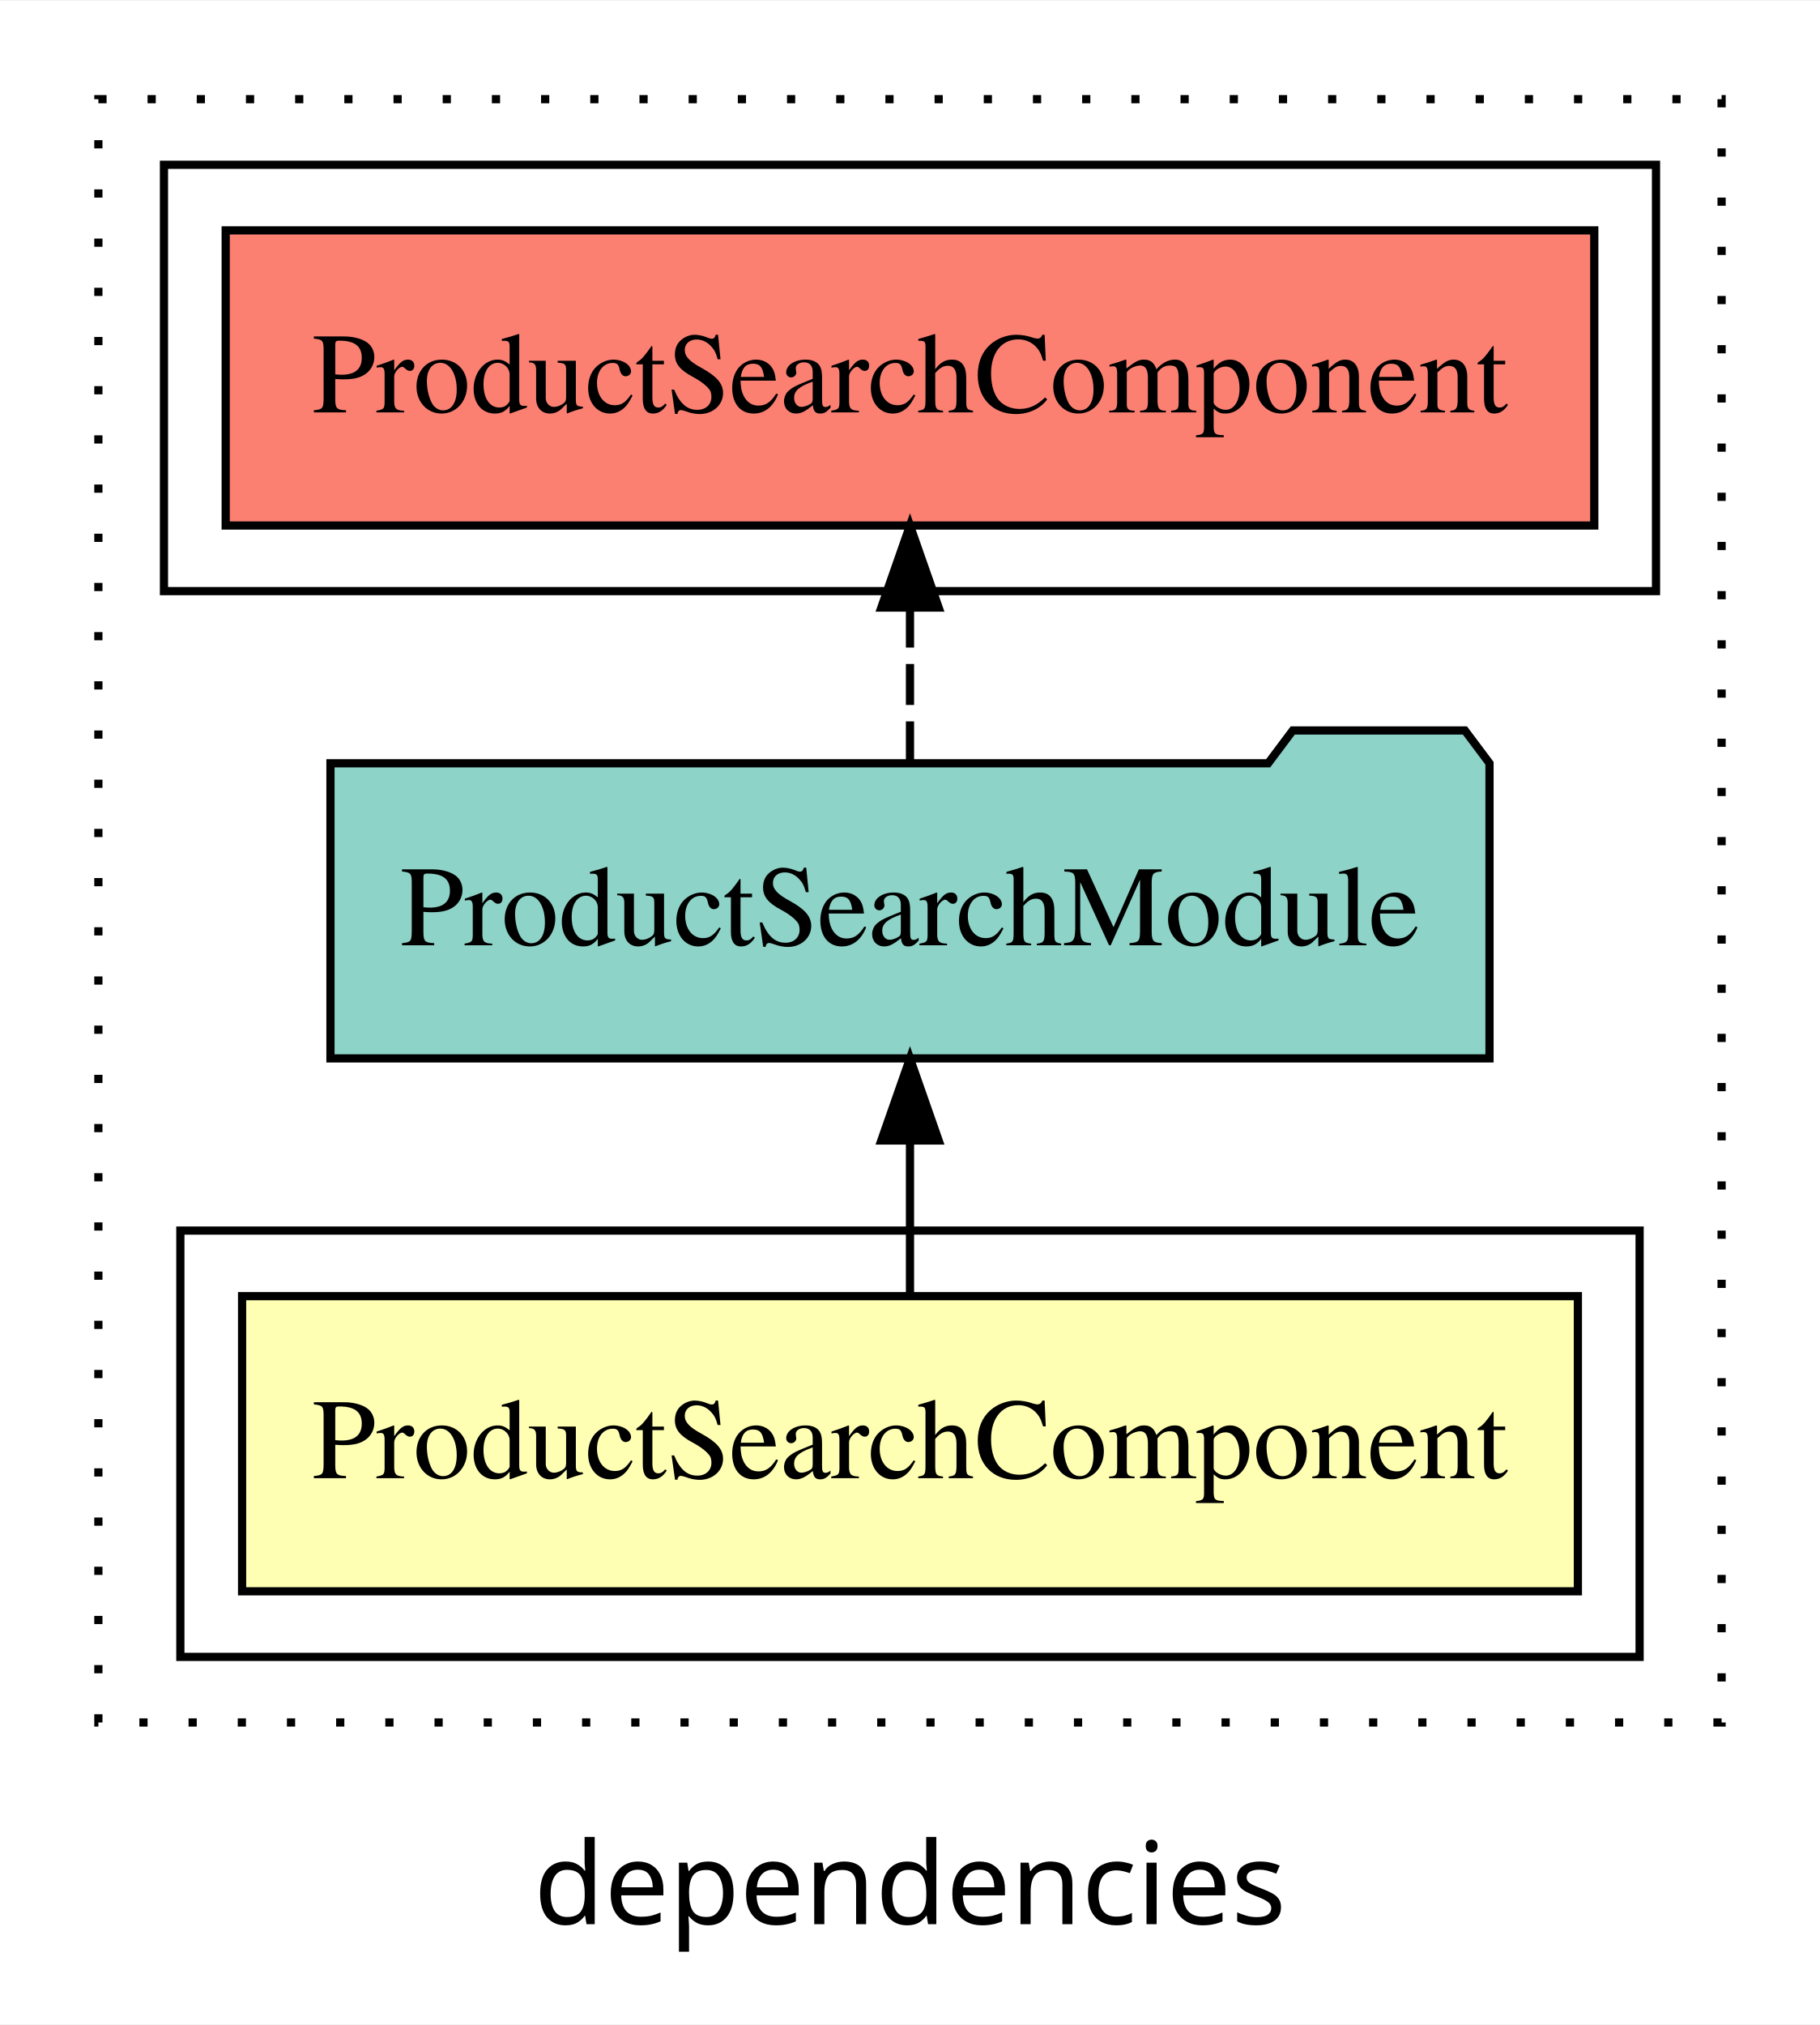
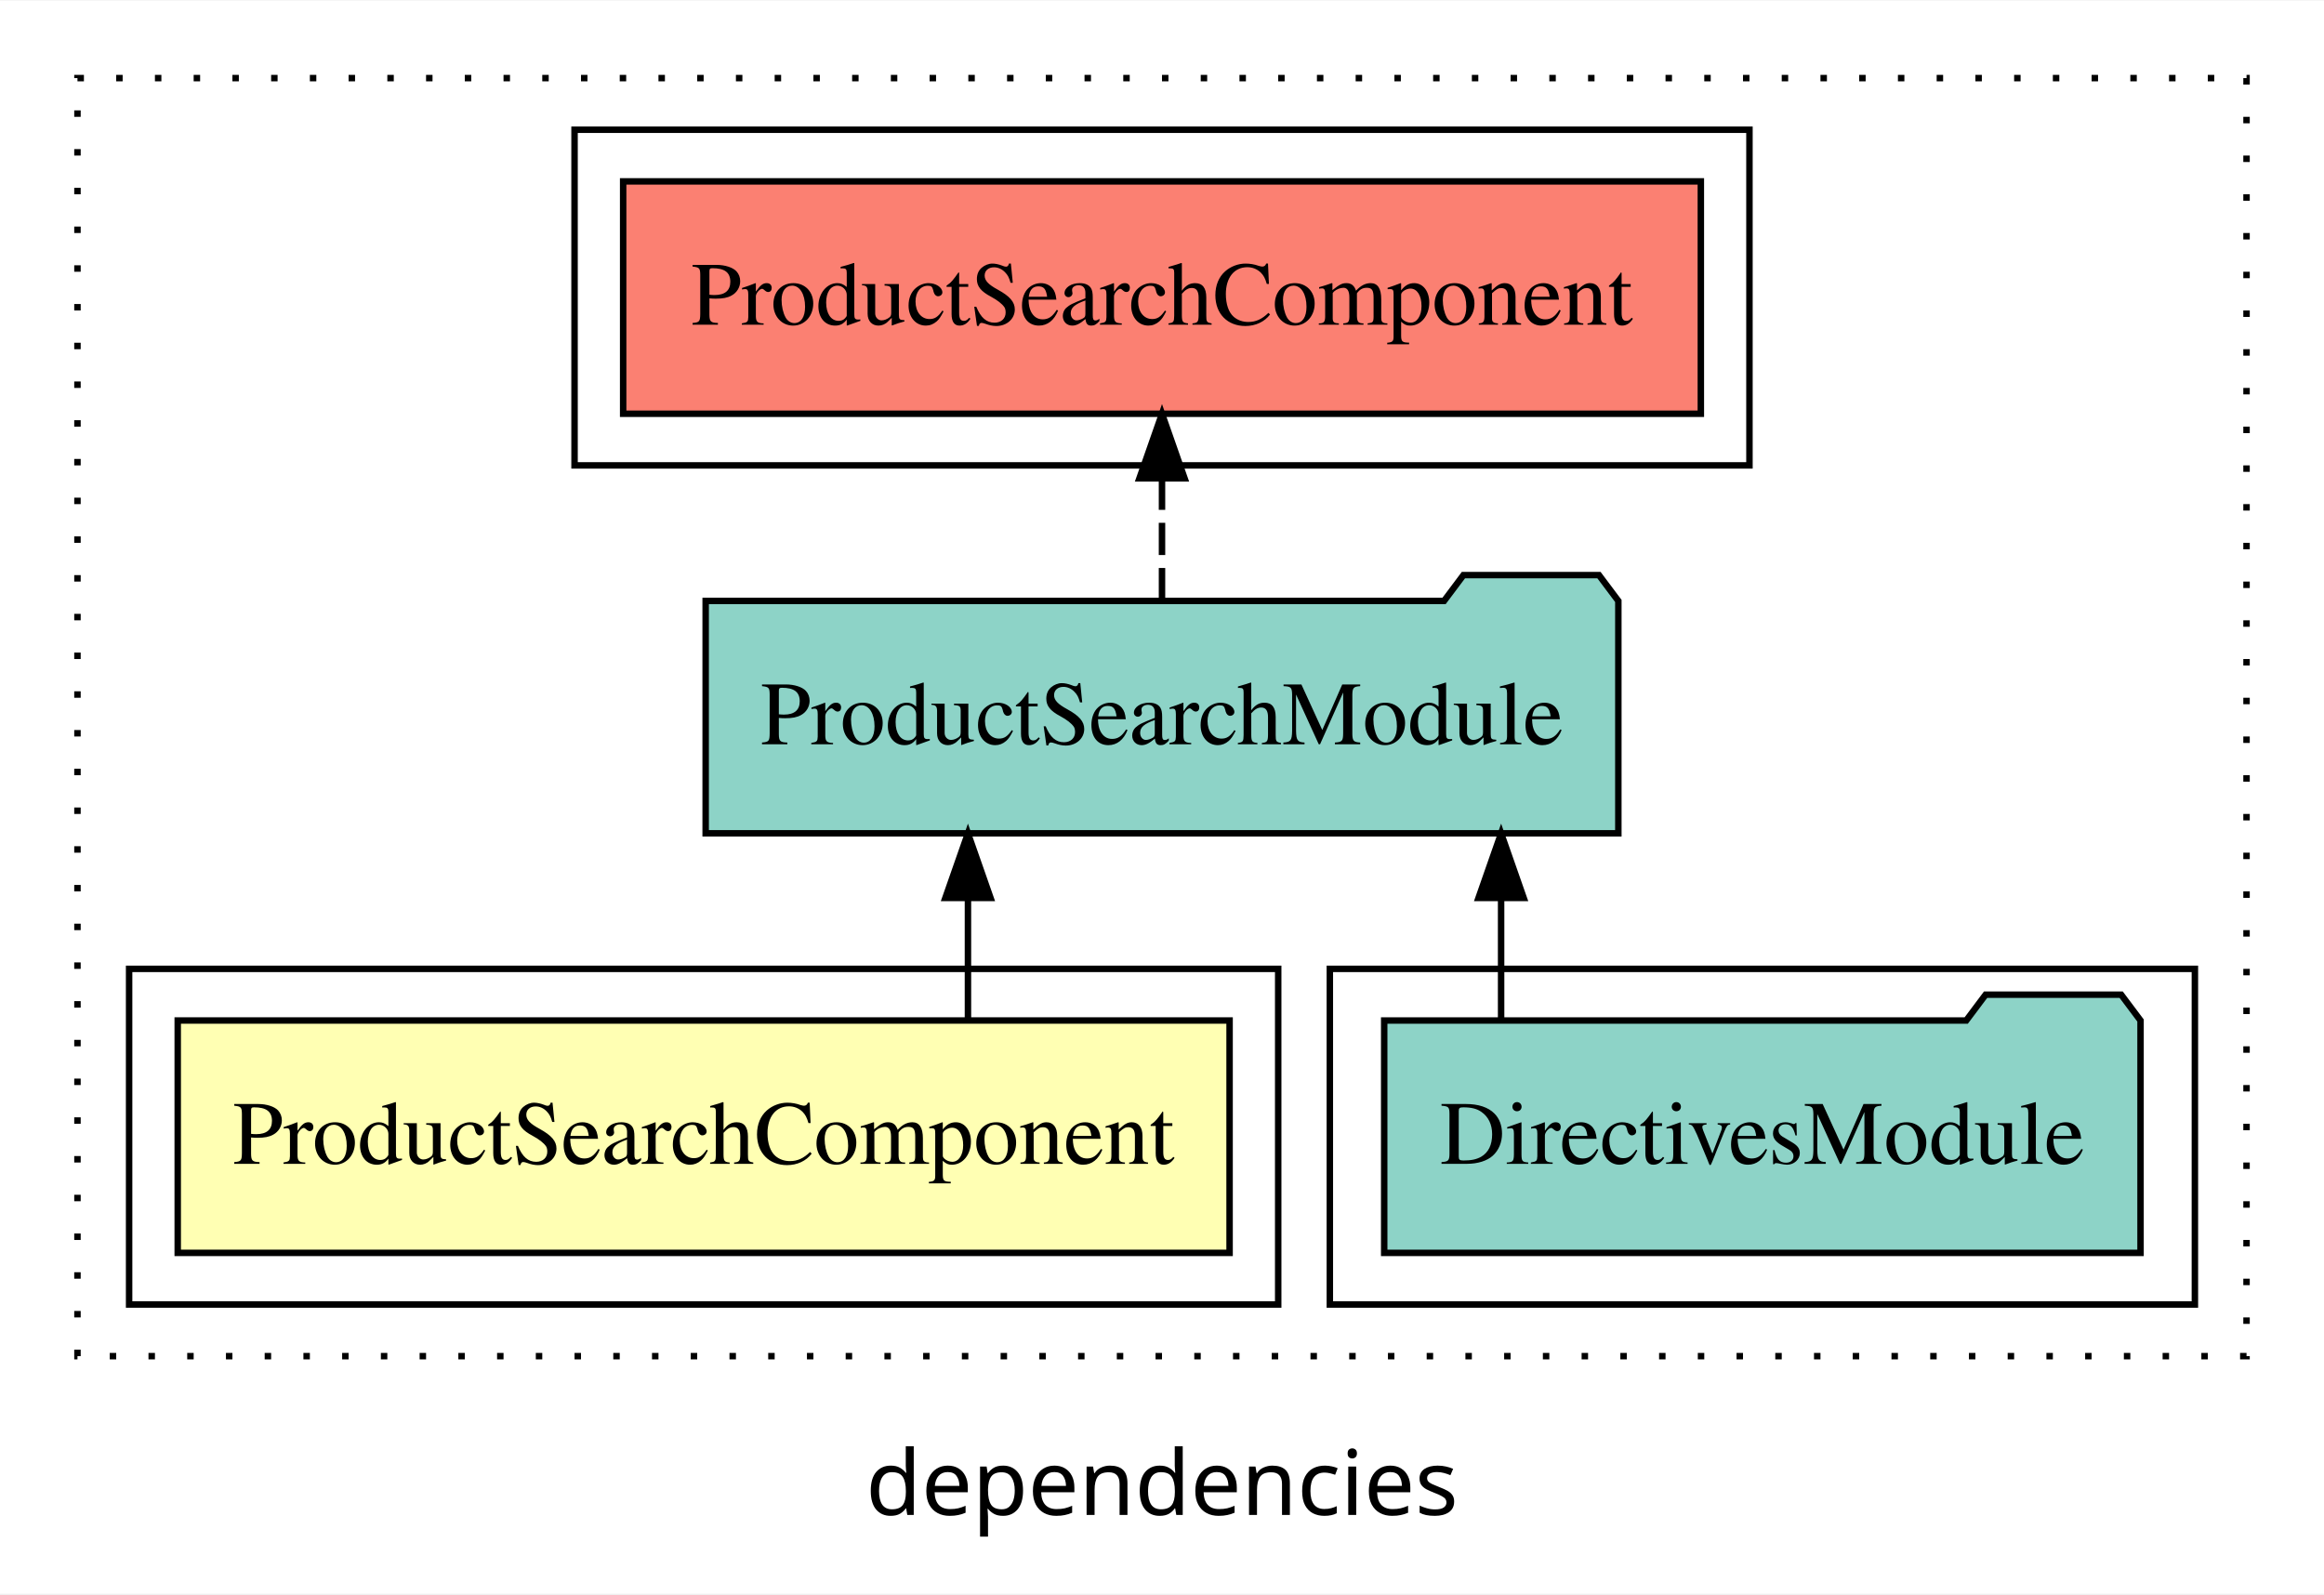
- <svg xmlns="http://www.w3.org/2000/svg" width="222pt" height="247pt" viewBox="0.00 0.00 222.00 246.80">
+ <svg xmlns="http://www.w3.org/2000/svg" width="360pt" height="247pt" viewBox="0.00 0.00 360.00 246.80">
  <g id="graph0" class="graph" transform="scale(1 1) rotate(0) translate(4 242.8)">
-     <polygon fill="white" stroke="transparent" points="-4,4 -4,-242.8 218,-242.8 218,4 -4,4" />
-     <text text-anchor="middle" x="107" y="-8.2" font-family="sans-serif" font-size="14.00">dependencies</text>
+     <polygon fill="white" stroke="transparent" points="-4,4 -4,-242.8 356,-242.8 356,4 -4,4" />
+     <text text-anchor="middle" x="176" y="-8.2" font-family="sans-serif" font-size="14.00">dependencies</text>
    <g id="clust1" class="cluster">
-       <polygon fill="none" stroke="black" stroke-dasharray="1,5" points="8,-32.8 8,-230.8 206,-230.8 206,-32.8 8,-32.8" />
+       <polygon fill="none" stroke="black" stroke-dasharray="1,5" points="8,-32.8 8,-230.8 344,-230.8 344,-32.8 8,-32.8" />
+     </g>
+     <g id="clust4" class="cluster">
+       <polygon fill="none" stroke="black" points="202,-40.8 202,-92.8 336,-92.8 336,-40.8 202,-40.8" />
+     </g>
+     <g id="clust5" class="cluster">
+       <polygon fill="none" stroke="black" points="85,-170.8 85,-222.8 267,-222.8 267,-170.8 85,-170.8" />
    </g>
    <g id="clust2" class="cluster">
-       <polygon fill="none" stroke="black" points="18,-40.8 18,-92.8 196,-92.8 196,-40.8 18,-40.8" />
-     </g>
-     <g id="clust5" class="cluster">
-       <polygon fill="none" stroke="black" points="16,-170.8 16,-222.8 198,-222.8 198,-170.8 16,-170.8" />
+       <polygon fill="none" stroke="black" points="16,-40.8 16,-92.8 194,-92.8 194,-40.8 16,-40.8" />
    </g>
    <g id="node1" class="node">
-       <polygon fill="#ffffb3" stroke="black" points="188.47,-84.8 25.53,-84.8 25.53,-48.8 188.47,-48.8 188.47,-84.8" />
-       <text text-anchor="middle" x="107" y="-62.6" font-family="Times,serif" font-size="14.00">ProductSearchComponent</text>
+       <polygon fill="#ffffb3" stroke="black" points="186.47,-84.8 23.53,-84.8 23.53,-48.8 186.47,-48.8 186.47,-84.8" />
+       <text text-anchor="middle" x="105" y="-62.6" font-family="Times,serif" font-size="14.00">ProductSearchComponent</text>
    </g>
    <g id="node2" class="node">
-       <polygon fill="#8dd3c7" stroke="black" points="177.69,-149.8 174.69,-153.8 153.69,-153.8 150.69,-149.8 36.31,-149.8 36.31,-113.8 177.69,-113.8 177.69,-149.8" />
-       <text text-anchor="middle" x="107" y="-127.6" font-family="Times,serif" font-size="14.00">ProductSearchModule</text>
+       <polygon fill="#8dd3c7" stroke="black" points="246.69,-149.8 243.69,-153.8 222.69,-153.8 219.69,-149.8 105.31,-149.8 105.31,-113.8 246.69,-113.8 246.69,-149.8" />
+       <text text-anchor="middle" x="176" y="-127.6" font-family="Times,serif" font-size="14.00">ProductSearchModule</text>
    </g>
    <g id="edge1" class="edge">
-       <path fill="none" stroke="black" d="M107,-84.91C107,-84.91 107,-103.79 107,-103.79" />
-       <polygon fill="black" stroke="black" points="103.5,-103.79 107,-113.79 110.5,-103.79 103.5,-103.79" />
+       <path fill="none" stroke="black" d="M145.94,-84.91C145.94,-84.91 145.94,-103.79 145.94,-103.79" />
+       <polygon fill="black" stroke="black" points="142.44,-103.79 145.94,-113.79 149.44,-103.79 142.44,-103.79" />
+     </g>
+     <g id="node4" class="node">
+       <polygon fill="#fb8072" stroke="black" points="259.47,-214.8 92.53,-214.8 92.53,-178.8 259.47,-178.8 259.47,-214.8" />
+       <text text-anchor="middle" x="176" y="-192.6" font-family="Times,serif" font-size="14.00">ProductSearchComponent </text>
+     </g>
+     <g id="edge3" class="edge">
+       <path fill="none" stroke="black" stroke-dasharray="5,2" d="M176,-149.91C176,-149.91 176,-168.79 176,-168.79" />
+       <polygon fill="black" stroke="black" points="172.5,-168.79 176,-178.79 179.5,-168.79 172.5,-168.79" />
    </g>
    <g id="node3" class="node">
-       <polygon fill="#fb8072" stroke="black" points="190.47,-214.8 23.53,-214.8 23.53,-178.8 190.47,-178.8 190.47,-214.8" />
-       <text text-anchor="middle" x="107" y="-192.6" font-family="Times,serif" font-size="14.00">ProductSearchComponent </text>
+       <polygon fill="#8dd3c7" stroke="black" points="327.58,-84.8 324.58,-88.8 303.58,-88.8 300.58,-84.8 210.42,-84.8 210.42,-48.8 327.58,-48.8 327.58,-84.8" />
+       <text text-anchor="middle" x="269" y="-62.6" font-family="Times,serif" font-size="14.00">DirectivesModule</text>
    </g>
    <g id="edge2" class="edge">
-       <path fill="none" stroke="black" stroke-dasharray="5,2" d="M107,-149.91C107,-149.91 107,-168.79 107,-168.79" />
-       <polygon fill="black" stroke="black" points="103.5,-168.79 107,-178.79 110.5,-168.79 103.5,-168.79" />
+       <path fill="none" stroke="black" d="M228.53,-84.91C228.53,-84.91 228.53,-103.79 228.53,-103.79" />
+       <polygon fill="black" stroke="black" points="225.03,-103.79 228.53,-113.79 232.03,-103.79 225.03,-103.79" />
    </g>
  </g>
</svg>
